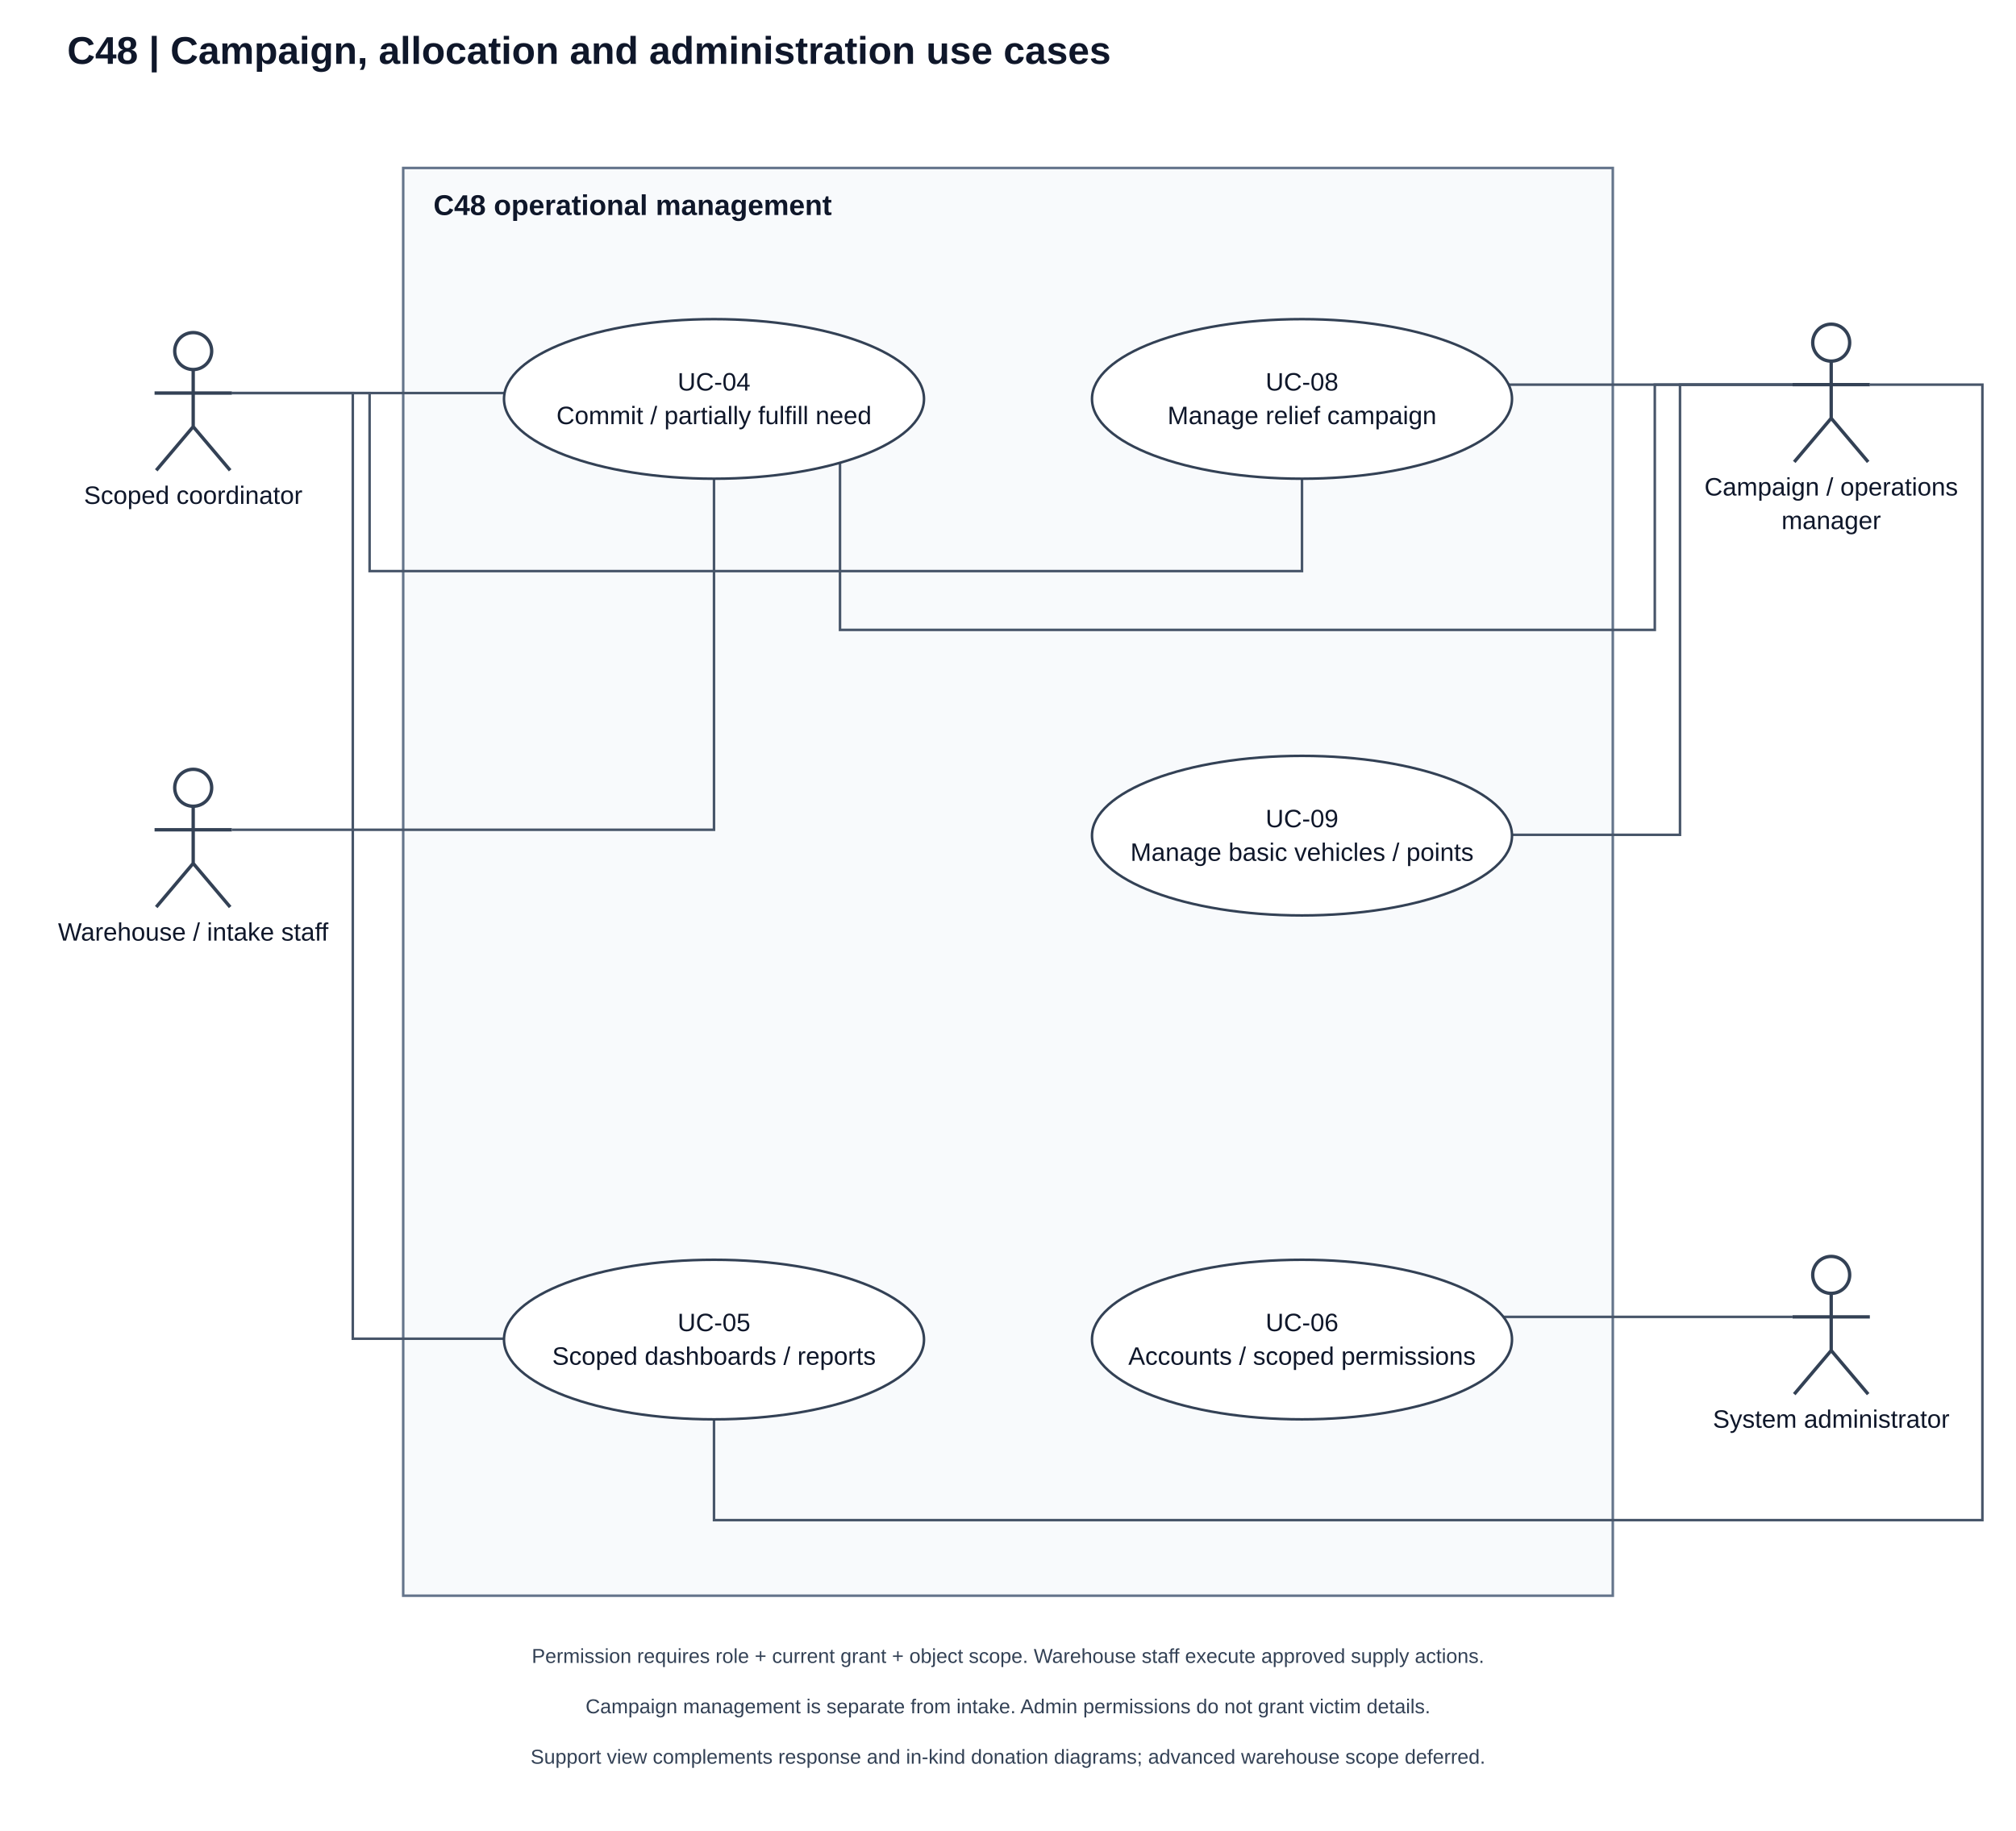
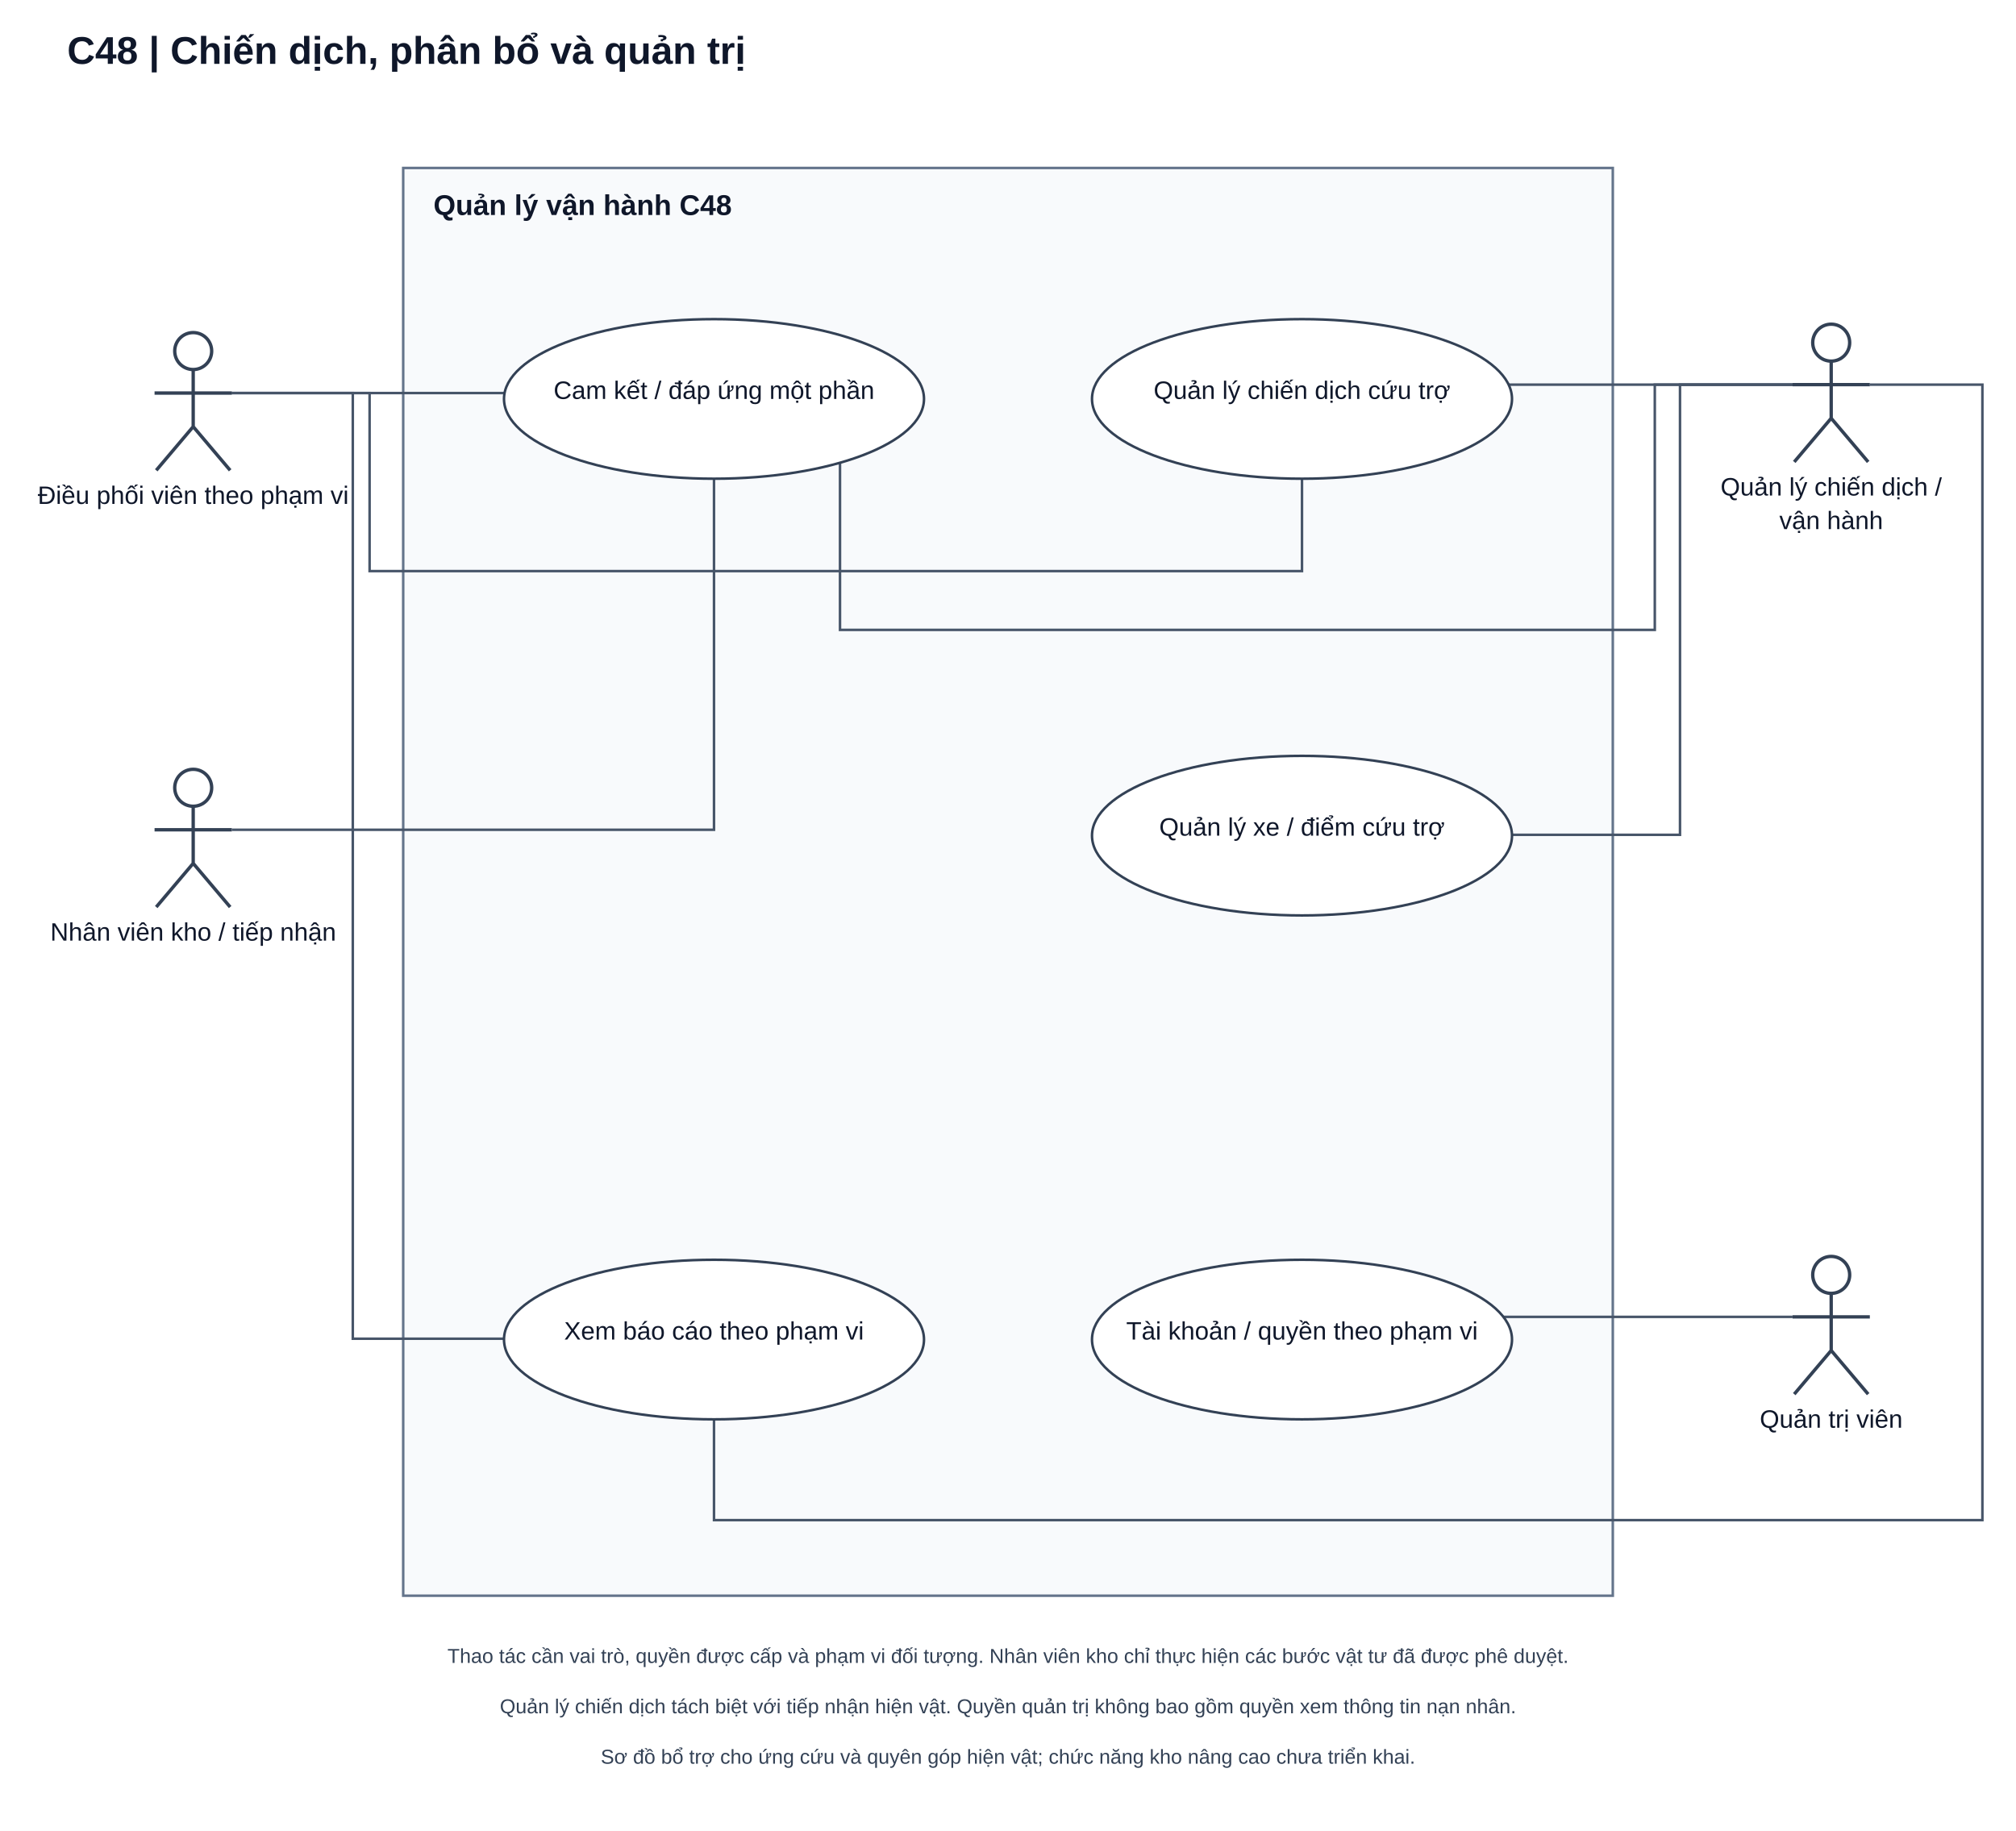
<svg xmlns="http://www.w3.org/2000/svg" width="1200" height="1090" viewBox="0 0 1200 1090" role="img" aria-labelledby="title desc">
  <defs>
    <marker id="arrow" markerWidth="10" markerHeight="10" refX="9" refY="5" orient="auto-start-reverse">
      <path d="M0,0 L10,5 L0,10 Z" fill="#334155" />
    </marker>
    <marker id="generalization" markerWidth="14" markerHeight="14" refX="13" refY="7" orient="auto">
      <path d="M1,1 L13,7 L1,13 Z" fill="white" stroke="#334155" stroke-width="1.5" />
    </marker>
  </defs>
  <rect width="1200" height="1090" fill="white" />
-   <text x="40" y="38" font-family="Arial, sans-serif" font-size="23" font-weight="700" fill="#0f172a">C48 | Campaign, allocation and administration use cases</text>
+   <text x="40" y="38" font-family="Arial, sans-serif" font-size="23" font-weight="700" fill="#0f172a">C48 | Chiến dịch, phân bổ và quản trị</text>
  <rect x="240" y="100" width="720" height="850" fill="#f8fafc" stroke="#64748b" stroke-width="1.5" />
-   <text x="258" y="128" font-family="Arial, sans-serif" font-size="17" font-weight="700" fill="#0f172a">C48 operational management</text>
+   <text x="258" y="128" font-family="Arial, sans-serif" font-size="17" font-weight="700" fill="#0f172a">Quản lý vận hành C48</text>
  <path d="M138,234 L300.34,234" fill="none" stroke="#475569" stroke-width="1.5" />
  <path d="M138,234 L220,234 L220,340 L775,340 L775,285.0" fill="none" stroke="#475569" stroke-width="1.5" />
  <path d="M138,234 L210,234 L210,797 L300.01,797" fill="none" stroke="#475569" stroke-width="1.5" />
  <path d="M138,494 L425,494 L425,285.0" fill="none" stroke="#475569" stroke-width="1.5" />
  <path d="M1067,229 L897.98,229" fill="none" stroke="#475569" stroke-width="1.5" />
  <path d="M1067,229 L985,229 L985,375 L500,375 L500,275.5" fill="none" stroke="#475569" stroke-width="1.5" />
  <path d="M1067,229 L1000,229 L1000,497 L899.99,497" fill="none" stroke="#475569" stroke-width="1.5" />
  <path d="M1113,229 L1180,229 L1180,905 L425,905 L425,845.0" fill="none" stroke="#475569" stroke-width="1.5" />
  <path d="M1067,784 L894.85,784" fill="none" stroke="#475569" stroke-width="1.5" />
  <g fill="none" stroke="#334155" stroke-width="2">
    <circle cx="115.0" cy="209" r="11" />
    <path d="M115.0,220 V254 M92.0,234 H138.0 M115.0,254 L93.0,280 M115.0,254 L137.0,280" />
  </g>
-   <text x="115.0" y="300" text-anchor="middle" font-family="Arial, sans-serif" font-size="15" fill="#0f172a">Scoped coordinator</text>
+   <text x="115.0" y="300" text-anchor="middle" font-family="Arial, sans-serif" font-size="15" fill="#0f172a">Điều phối viên theo phạm vi</text>
  <g fill="none" stroke="#334155" stroke-width="2">
    <circle cx="1090.0" cy="204" r="11" />
    <path d="M1090.0,215 V249 M1067.0,229 H1113.0 M1090.0,249 L1068.0,275 M1090.0,249 L1112.0,275" />
  </g>
-   <text x="1090.0" y="295" text-anchor="middle" font-family="Arial, sans-serif" font-size="15" fill="#0f172a">Campaign / operations</text>
-   <text x="1090.0" y="315" text-anchor="middle" font-family="Arial, sans-serif" font-size="15" fill="#0f172a">manager</text>
+   <text x="1090.0" y="295" text-anchor="middle" font-family="Arial, sans-serif" font-size="15" fill="#0f172a">Quản lý chiến dịch /</text>
+   <text x="1090.0" y="315" text-anchor="middle" font-family="Arial, sans-serif" font-size="15" fill="#0f172a">vận hành</text>
  <g fill="none" stroke="#334155" stroke-width="2">
    <circle cx="115.0" cy="469" r="11" />
    <path d="M115.0,480 V514 M92.0,494 H138.0 M115.0,514 L93.0,540 M115.0,514 L137.0,540" />
  </g>
-   <text x="115.0" y="560" text-anchor="middle" font-family="Arial, sans-serif" font-size="15" fill="#0f172a">Warehouse / intake staff</text>
+   <text x="115.0" y="560" text-anchor="middle" font-family="Arial, sans-serif" font-size="15" fill="#0f172a">Nhân viên kho / tiếp nhận</text>
  <g fill="none" stroke="#334155" stroke-width="2">
    <circle cx="1090.0" cy="759" r="11" />
    <path d="M1090.0,770 V804 M1067.0,784 H1113.0 M1090.0,804 L1068.0,830 M1090.0,804 L1112.0,830" />
  </g>
-   <text x="1090.0" y="850" text-anchor="middle" font-family="Arial, sans-serif" font-size="15" fill="#0f172a">System administrator</text>
+   <text x="1090.0" y="850" text-anchor="middle" font-family="Arial, sans-serif" font-size="15" fill="#0f172a">Quản trị viên</text>
  <ellipse cx="425.0" cy="237.5" rx="125.0" ry="47.5" fill="#ffffff" stroke="#334155" stroke-width="1.5" />
-   <text x="425.0" y="232.5" text-anchor="middle" font-family="Arial, sans-serif" font-size="15" fill="#0f172a">UC-04</text>
-   <text x="425.0" y="252.5" text-anchor="middle" font-family="Arial, sans-serif" font-size="15" fill="#0f172a">Commit / partially fulfill need</text>
+   <text x="425.0" y="237.5" text-anchor="middle" font-family="Arial, sans-serif" font-size="15" fill="#0f172a">Cam kết / đáp ứng một phần</text>
  <ellipse cx="775.0" cy="237.5" rx="125.0" ry="47.5" fill="#ffffff" stroke="#334155" stroke-width="1.5" />
-   <text x="775.0" y="232.5" text-anchor="middle" font-family="Arial, sans-serif" font-size="15" fill="#0f172a">UC-08</text>
-   <text x="775.0" y="252.5" text-anchor="middle" font-family="Arial, sans-serif" font-size="15" fill="#0f172a">Manage relief campaign</text>
+   <text x="775.0" y="237.5" text-anchor="middle" font-family="Arial, sans-serif" font-size="15" fill="#0f172a">Quản lý chiến dịch cứu trợ</text>
  <ellipse cx="775.0" cy="497.5" rx="125.0" ry="47.5" fill="#ffffff" stroke="#334155" stroke-width="1.5" />
-   <text x="775.0" y="492.5" text-anchor="middle" font-family="Arial, sans-serif" font-size="15" fill="#0f172a">UC-09</text>
-   <text x="775.0" y="512.5" text-anchor="middle" font-family="Arial, sans-serif" font-size="15" fill="#0f172a">Manage basic vehicles / points</text>
+   <text x="775.0" y="497.5" text-anchor="middle" font-family="Arial, sans-serif" font-size="15" fill="#0f172a">Quản lý xe / điểm cứu trợ</text>
  <ellipse cx="425.0" cy="797.5" rx="125.0" ry="47.5" fill="#ffffff" stroke="#334155" stroke-width="1.5" />
-   <text x="425.0" y="792.5" text-anchor="middle" font-family="Arial, sans-serif" font-size="15" fill="#0f172a">UC-05</text>
-   <text x="425.0" y="812.5" text-anchor="middle" font-family="Arial, sans-serif" font-size="15" fill="#0f172a">Scoped dashboards / reports</text>
+   <text x="425.0" y="797.5" text-anchor="middle" font-family="Arial, sans-serif" font-size="15" fill="#0f172a">Xem báo cáo theo phạm vi</text>
  <ellipse cx="775.0" cy="797.5" rx="125.0" ry="47.5" fill="#ffffff" stroke="#334155" stroke-width="1.5" />
-   <text x="775.0" y="792.5" text-anchor="middle" font-family="Arial, sans-serif" font-size="15" fill="#0f172a">UC-06</text>
-   <text x="775.0" y="812.5" text-anchor="middle" font-family="Arial, sans-serif" font-size="15" fill="#0f172a">Accounts / scoped permissions</text>
-   <text x="600" y="990" text-anchor="middle" font-family="Arial, sans-serif" font-size="12" fill="#334155" stroke="white" stroke-width="5" paint-order="stroke">Permission requires role + current grant + object scope. Warehouse staff execute approved supply actions.</text>
-   <text x="600" y="1020" text-anchor="middle" font-family="Arial, sans-serif" font-size="12" fill="#334155" stroke="white" stroke-width="5" paint-order="stroke">Campaign management is separate from intake. Admin permissions do not grant victim details.</text>
-   <text x="600" y="1050" text-anchor="middle" font-family="Arial, sans-serif" font-size="12" fill="#334155" stroke="white" stroke-width="5" paint-order="stroke">Support view complements response and in-kind donation diagrams; advanced warehouse scope deferred.</text>
+   <text x="775.0" y="797.5" text-anchor="middle" font-family="Arial, sans-serif" font-size="15" fill="#0f172a">Tài khoản / quyền theo phạm vi</text>
+   <text x="600" y="990" text-anchor="middle" font-family="Arial, sans-serif" font-size="12" fill="#334155" stroke="white" stroke-width="5" paint-order="stroke">Thao tác cần vai trò, quyền được cấp và phạm vi đối tượng. Nhân viên kho chỉ thực hiện các bước vật tư đã được phê duyệt.</text>
+   <text x="600" y="1020" text-anchor="middle" font-family="Arial, sans-serif" font-size="12" fill="#334155" stroke="white" stroke-width="5" paint-order="stroke">Quản lý chiến dịch tách biệt với tiếp nhận hiện vật. Quyền quản trị không bao gồm quyền xem thông tin nạn nhân.</text>
+   <text x="600" y="1050" text-anchor="middle" font-family="Arial, sans-serif" font-size="12" fill="#334155" stroke="white" stroke-width="5" paint-order="stroke">Sơ đồ bổ trợ cho ứng cứu và quyên góp hiện vật; chức năng kho nâng cao chưa triển khai.</text>
</svg>
